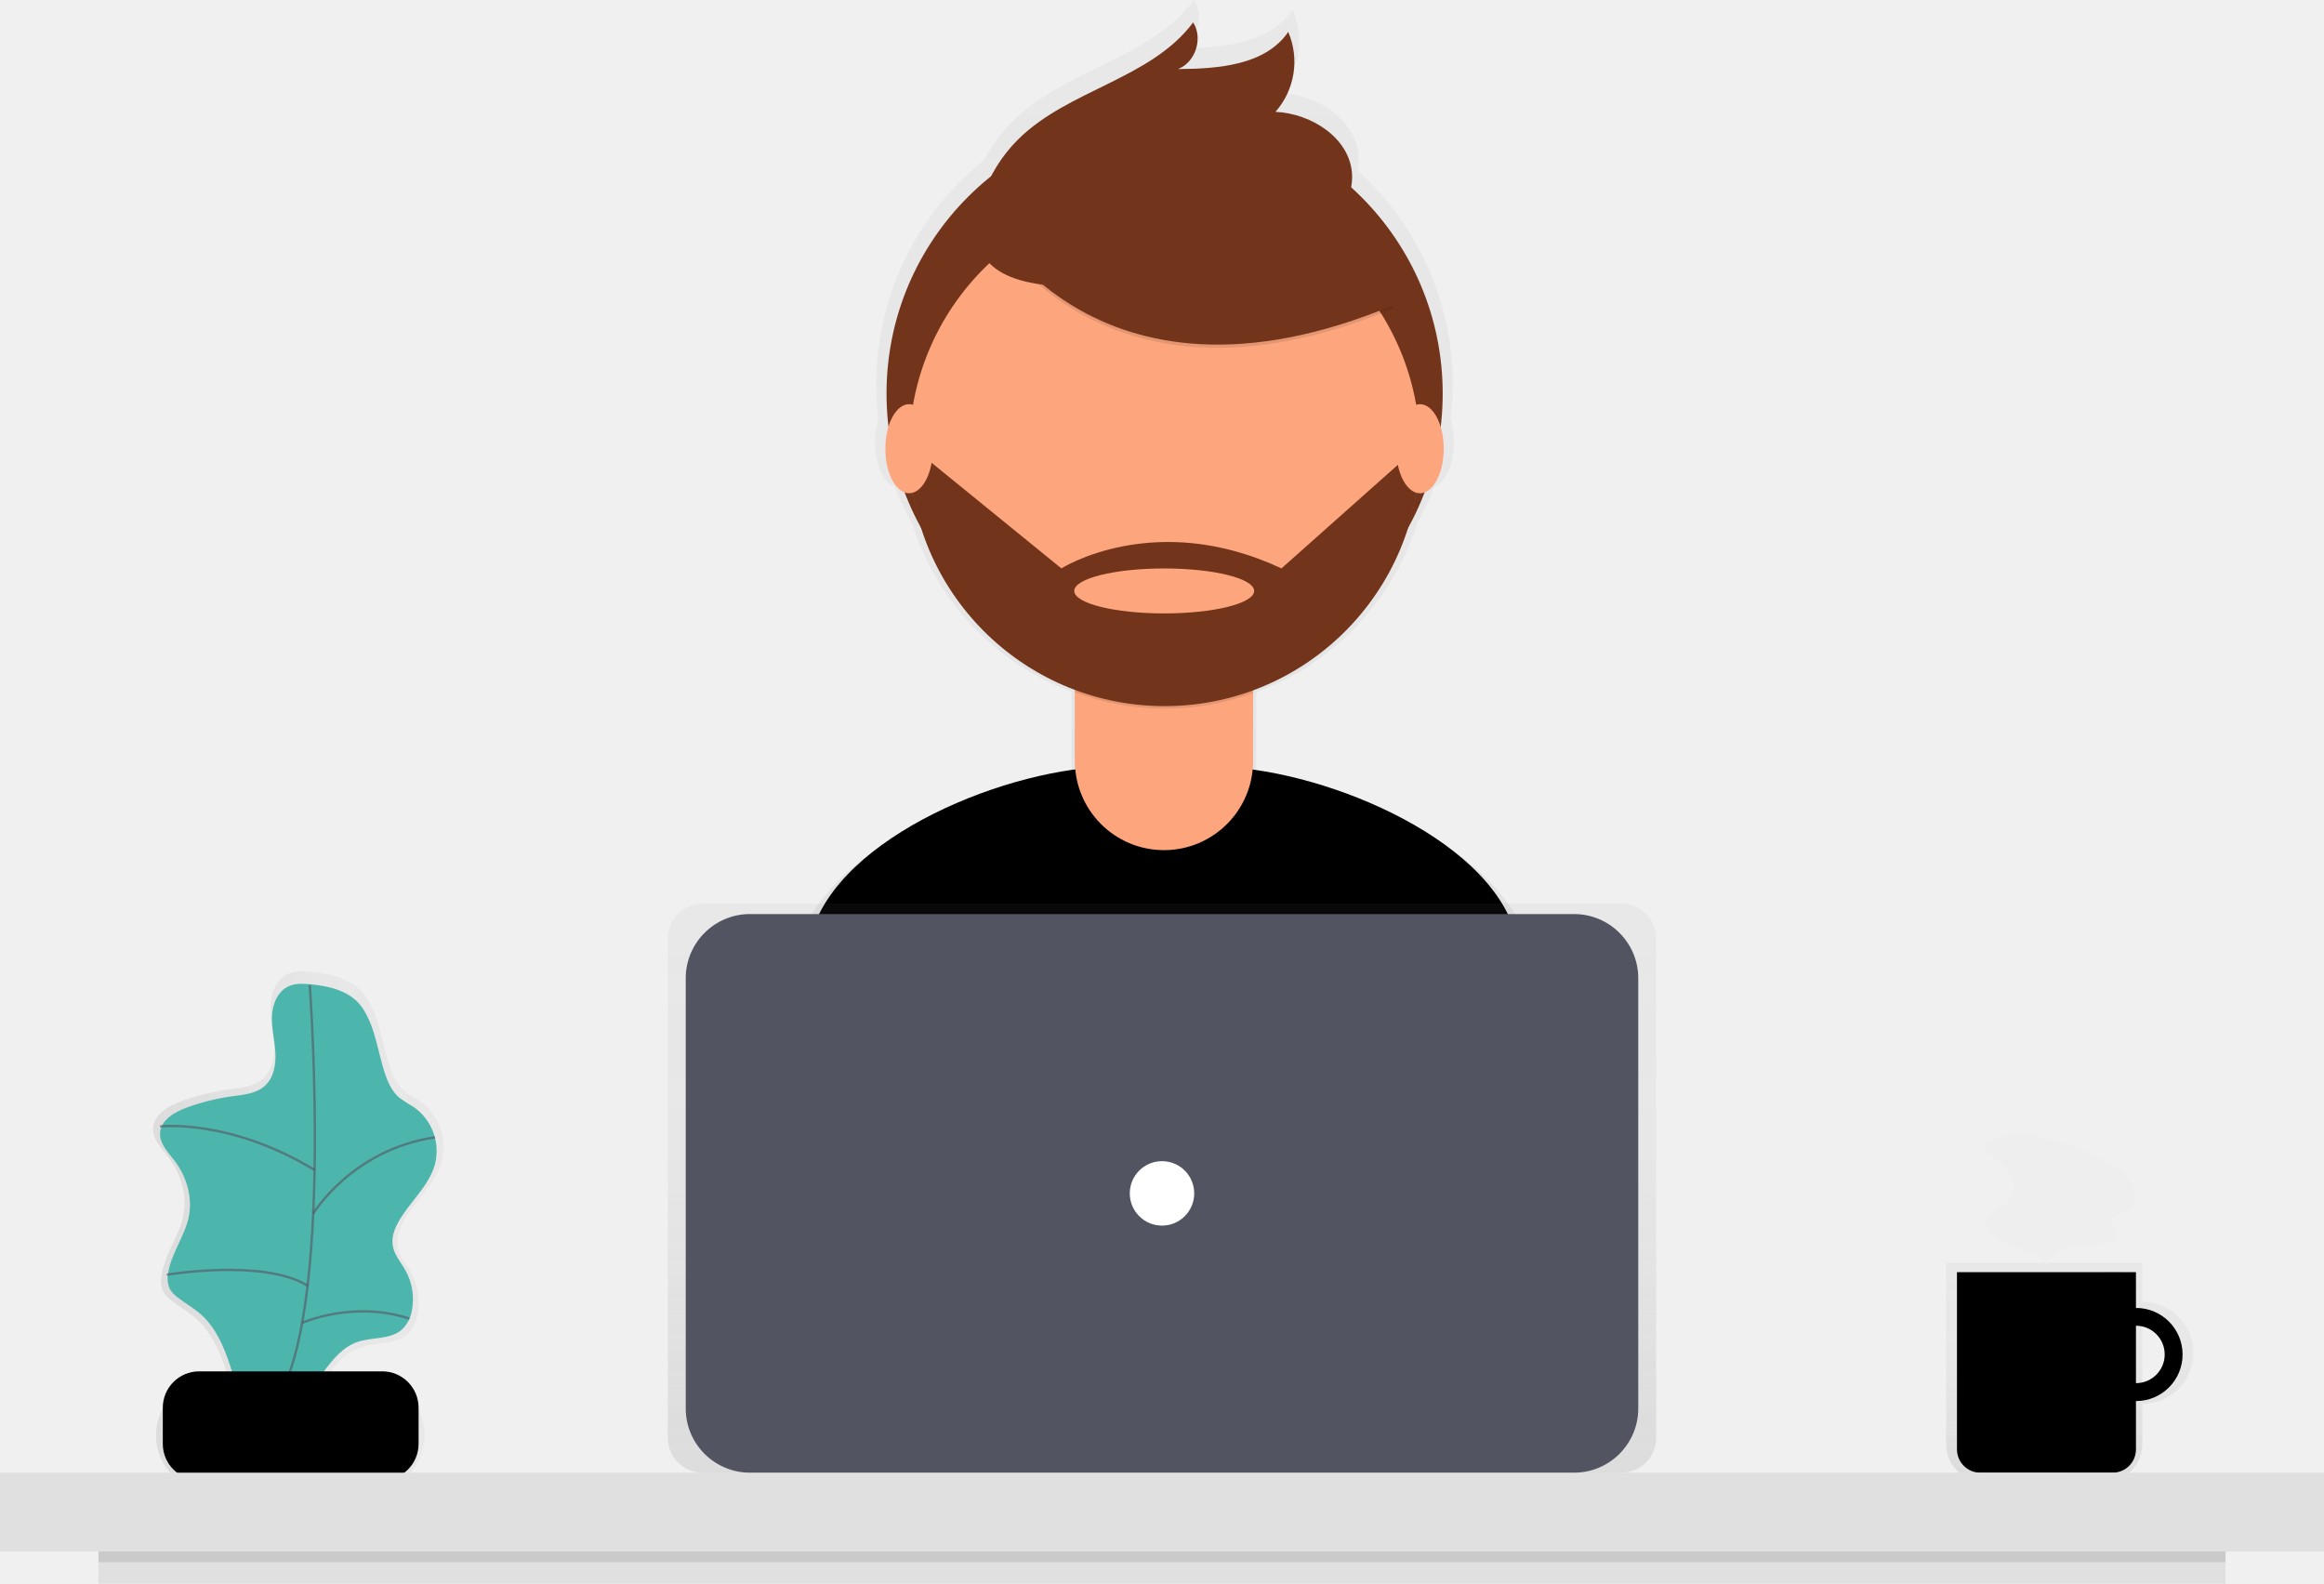
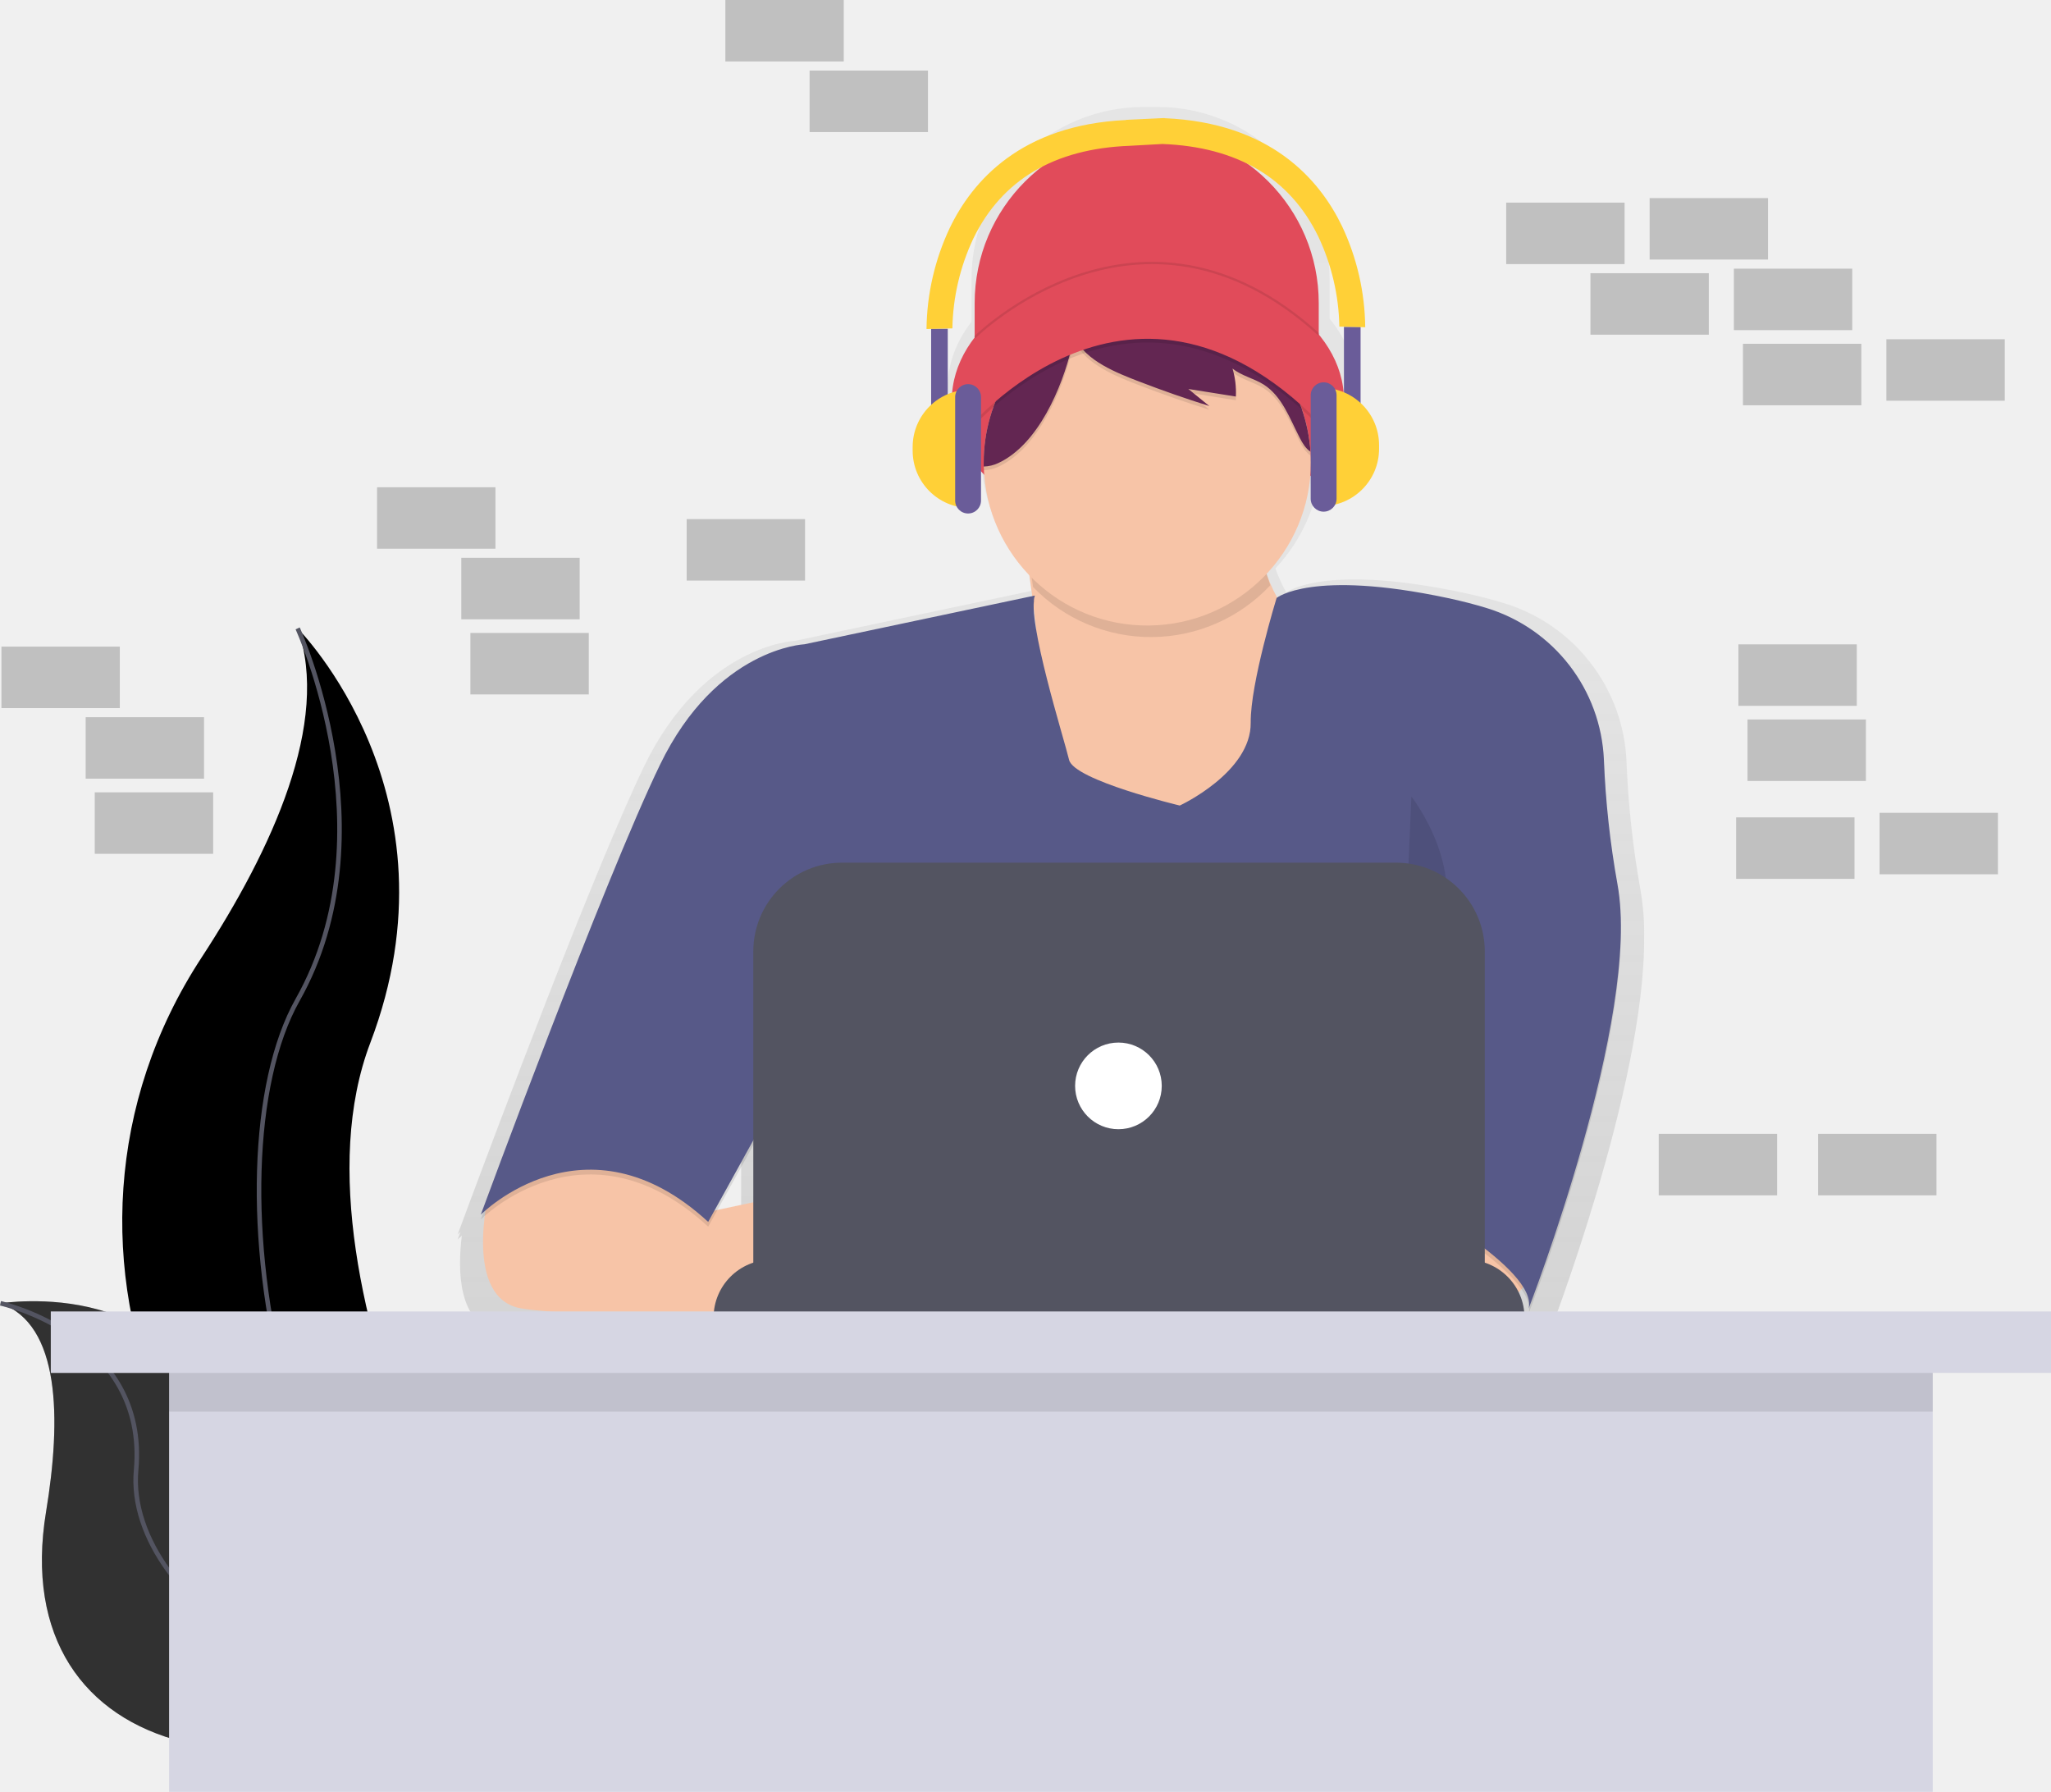
- <svg xmlns="http://www.w3.org/2000/svg" xmlns:xlink="http://www.w3.org/1999/xlink" id="780c6f38-12e9-4526-8343-95ef18389740" data-name="Layer 1" width="971.44" height="662" viewBox="0 0 971.44 662">
+ <svg xmlns="http://www.w3.org/2000/svg" id="6088ba52-b752-42bb-ac91-0a74df332082" data-name="Layer 1" width="900.94" height="787" viewBox="0 0 900.94 787">
  <defs>
-     <linearGradient id="e33f255a-5f0d-48f0-b4f6-4629f34a01b8" x1="178.28" y1="633.99" x2="299.74" y2="633.99" gradientUnits="userSpaceOnUse">
+     <linearGradient id="33dd52eb-d837-4874-aadb-63a17bd6edfc" x1="611.05" y1="646" x2="611.05" y2="103.5" gradientUnits="userSpaceOnUse">
      <stop offset="0" stop-color="gray" stop-opacity="0.25" />
      <stop offset="0.54" stop-color="gray" stop-opacity="0.12" />
      <stop offset="1" stop-color="gray" stop-opacity="0.1" />
    </linearGradient>
-     <linearGradient id="3dfe494e-3d34-4aa1-8861-9aac963443b7" x1="979.45" y1="738.59" x2="979.45" y2="646.78" xlink:href="#e33f255a-5f0d-48f0-b4f6-4629f34a01b8" />
-     <linearGradient id="47059453-8610-4293-a227-11546ac98e4d" x1="600.65" y1="650.11" x2="600.65" y2="119" xlink:href="#e33f255a-5f0d-48f0-b4f6-4629f34a01b8" />
-     <linearGradient id="c720a710-d9a1-4694-b415-864894a8ed00" x1="485.72" y1="615.6" x2="485.72" y2="377.7" xlink:href="#e33f255a-5f0d-48f0-b4f6-4629f34a01b8" />
  </defs>
-   <g opacity="0.7">
-     <path d="M299,604.11a23.58,23.58,0,0,0-9.35-25c-2.06-1.39-4.36-2.45-6.26-4.05-3.17-2.67-5-6.6-6.28-10.53-3.14-9.42-4.13-20-9.63-28.51-5-7.75-14.76-10-23.41-10.79-3.15-.28-6.46-.43-9.34.88-4.82,2.18-7.12,7.87-7.34,13.16s1.16,10.5,1.5,15.78-.6,11.09-4.49,14.67-9.47,4-14.64,4.72a96.94,96.94,0,0,0-19.84,4.93c-5.39,2-11.4,5.51-11.65,11.23-.21,4.68,3.57,8.42,6.41,12.15,5.31,7,8,16.16,6.16,24.73s-8,16.21-9.07,25.05a10.88,10.88,0,0,0,.89,6.62A12.11,12.11,0,0,0,186,662.7c3.33,2.57,7,4.64,10.2,7.43,6.57,5.82,10.13,14.27,12.87,22.61.26.8.5,1.62.75,2.42h-6.46A24,24,0,0,0,179.49,719h0a24,24,0,0,0,23.89,23.89h64.5A24,24,0,0,0,291.77,719h0a24,24,0,0,0-23.89-23.89H250.2c4.18-5.6,8.55-10.86,15-13s14.26-.89,19.32-5.39a15.15,15.15,0,0,0,4.39-8.69,25.87,25.87,0,0,0-2.83-17.18c-2-3.63-5-6.92-5.65-11-.55-3.51.72-7.07,2.44-10.19C287.75,620.79,296.38,613.9,299,604.11Z" transform="translate(-114.28 -119)" fill="url(#e33f255a-5f0d-48f0-b4f6-4629f34a01b8)" />
+   <rect x="763.63" y="283" width="52" height="27" fill="#000000" opacity="0.2" />
+   <rect x="767.63" y="316" width="52" height="27" fill="#000000" opacity="0.2" />
+   <rect x="724.63" y="87" width="52" height="27" fill="#000000" opacity="0.2" />
+   <rect x="761.63" y="118" width="52" height="27" fill="#000000" opacity="0.2" />
+   <rect x="661.63" y="89" width="52" height="27" fill="#000000" opacity="0.2" />
+   <rect x="828.63" y="149" width="52" height="27" fill="#000000" opacity="0.2" />
+   <rect x="765.63" y="151" width="52" height="27" fill="#000000" opacity="0.2" />
+   <rect x="698.63" y="120" width="52" height="27" fill="#000000" opacity="0.2" />
+   <rect x="825.63" y="357" width="52" height="27" fill="#000000" opacity="0.2" />
+   <rect x="762.63" y="359" width="52" height="27" fill="#000000" opacity="0.2" />
+   <path d="M280.17,332.5s73.29,73.29,31.92,182S383,804.14,383,804.14s-1.2-.18-3.43-.57C229.05,777,154.26,604.85,238,477,269.08,429.41,294.62,373.64,280.17,332.5Z" transform="translate(-149.42 -56.5)" fill="#000000" />
+   <path d="M280.17,332.5s41.37,89.84,0,163.12-7.09,279,102.84,308.52" transform="translate(-149.42 -56.5)" fill="none" stroke="#535461" stroke-miterlimit="10" stroke-width="2" />
+   <path d="M149.63,628.92s83.63-13.32,91.25,61.63S401.7,775.89,401.7,775.89s-1,.68-2.87,1.91c-126.49,83-247.4,52.89-229.17-57.36C176.43,679.45,175.87,638.28,149.63,628.92Z" transform="translate(-149.42 -56.5)" fill="#000000" />
+   <path d="M149.63,628.92s83.63-13.32,91.25,61.63S401.7,775.89,401.7,775.89s-1,.68-2.87,1.91c-126.49,83-247.4,52.89-229.17-57.36C176.43,679.45,175.87,638.28,149.63,628.92Z" transform="translate(-149.42 -56.5)" fill="#f5f5f5" opacity="0.2" />
+   <path d="M149.63,628.92s64.91,14.25,59.58,73.27S305.61,832,401.7,775.89" transform="translate(-149.42 -56.5)" fill="none" stroke="#535461" stroke-miterlimit="10" stroke-width="2" />
+   <rect x="0.63" y="284" width="52" height="27" fill="#000000" opacity="0.2" />
+   <rect x="37.63" y="315" width="52" height="27" fill="#000000" opacity="0.2" />
+   <rect x="318.63" width="52" height="27" fill="#000000" opacity="0.2" />
+   <rect x="728.63" y="498" width="52" height="27" fill="#000000" opacity="0.2" />
+   <rect x="41.63" y="348" width="52" height="27" fill="#000000" opacity="0.2" />
+   <rect x="355.63" y="31" width="52" height="27" fill="#000000" opacity="0.2" />
+   <rect x="165.63" y="214" width="52" height="27" fill="#000000" opacity="0.2" />
+   <rect x="202.63" y="245" width="52" height="27" fill="#000000" opacity="0.2" />
+   <rect x="301.63" y="228" width="52" height="27" fill="#000000" opacity="0.2" />
+   <rect x="206.63" y="278" width="52" height="27" fill="#000000" opacity="0.2" />
+   <rect x="798.63" y="498" width="52" height="27" fill="#000000" opacity="0.2" />
+   <path d="M870.07,447.61a412.25,412.25,0,0,1-6.18-56.71h0a76,76,0,0,0-53.46-69.38c-5.46-1.68-11.47-3.25-18.11-4.66-58.2-12.36-75.88-1.57-77.89-.15A74.63,74.63,0,0,1,710,307.1c-.1-.34-.19-.68-.29-1a74.51,74.51,0,0,0,19.91-44.89c9.71-9.84,15.38-21.72,15.38-34.51,0-11-4.2-21.32-11.55-30.25V179.07a75.57,75.57,0,0,0-75.57-75.57h-6.13a75.57,75.57,0,0,0-75.57,75.57v18.73c-6.67,8.61-10.45,18.44-10.45,28.88,0,12.52,5.44,24.16,14.78,33.88a74.52,74.52,0,0,0,20.74,46.34c.41,2.84.83,5.89,1.24,9.11L498.39,338s-40.14,1.65-66,55C410.52,438.19,367,554.29,354.11,588.85h0c-2.33,6.26-3.65,9.85-3.65,9.85s.43-.43,1.24-1.17l-1.24,3.37s.63-.64,1.83-1.69c-1.82,14.46-2.08,39.29,16.86,42.38,15.88,2.59,56.8,3.66,87.71,4.09v0H459c20.49.27,36.08.27,36.08.27v-.27H827.52v-3.41a22.91,22.91,0,0,0-1.83-9l.46-.56a18.25,18.25,0,0,1,3.45,8,8,8,0,0,1-.16.84l.2-.51a8.56,8.56,0,0,1-.2,2.71s42.65-109.89,42.19-175.51A111.17,111.17,0,0,0,870.07,447.61ZM604.22,330.86a76.25,76.25,0,0,1-1.06-9.48s0-.06,0-.09C603.53,324.38,603.89,327.58,604.22,330.86ZM475,566.9v26.19L458.6,596.6Z" transform="translate(-149.42 -56.5)" fill="url(#33dd52eb-d837-4874-aadb-63a17bd6edfc)" />
+   <path d="M503.71,57.57h0a75.57,75.57,0,0,1,75.57,75.57v32.24a0,0,0,0,1,0,0H428.14a0,0,0,0,1,0,0V133.14A75.57,75.57,0,0,1,503.71,57.57Z" fill="#e14b5a" />
+   <ellipse cx="504.24" cy="175.95" rx="86.14" ry="59.19" fill="#e14b5a" />
+   <path d="M598.44,289.79s18,94.07,0,119.44,55,35.41,55,35.41L729,417.16l10.57-67.65s-46-25.9-36.47-78.22Z" transform="translate(-149.42 -56.5)" fill="#f7c4a7" />
+   <path d="M821.46,606.89s4.76,20.61-21.14,24.31a146.45,146.45,0,0,1-46.08-.55l-5.71-51.77h60.25Z" transform="translate(-149.42 -56.5)" fill="#f7c4a7" />
+   <path d="M364.12,580.51S352.68,627,378.58,631.2s121,4.23,121,4.23v-55l-43.06,9.2L416.1,550.87Z" transform="translate(-149.42 -56.5)" fill="#f7c4a7" />
+   <path d="M604,320.18l-101.21,21.4s-38.58,1.59-63.42,52.85-78.75,197.66-78.75,197.66,46-46.51,99.89,3.17l35.94-65-7.93,103.06H767V584.69s58.13,31.18,53.91,48.62c0,0,49.75-128.18,39-186.43a396.18,396.18,0,0,1-5.94-54.5h0a73,73,0,0,0-51.38-66.67c-5.24-1.61-11-3.12-17.4-4.47-59.72-12.68-75,0-75,0s-11.57,37.64-11.36,54.7c.26,21.93-31.18,36.47-31.18,36.47s-46.51-11.1-48.62-20.08S600.28,330.75,604,320.18Z" transform="translate(-149.42 -56.5)" opacity="0.1" />
+   <path d="M604,318.07l-101.21,21.4s-38.58,1.59-63.42,52.85S360.61,590,360.61,590s46-46.51,99.89,3.17l35.94-65L488.51,631.2H767V582.58s58.13,31.18,53.91,48.62c0,0,49.75-128.18,39-186.43a396.18,396.18,0,0,1-5.94-54.5h0a73,73,0,0,0-51.38-66.67c-5.24-1.61-11-3.12-17.4-4.47-59.72-12.68-75,0-75,0s-11.57,37.64-11.36,54.7c.26,21.93-31.18,36.47-31.18,36.47s-46.51-11.1-48.62-20.08S600.28,328.64,604,318.07Z" transform="translate(-149.42 -56.5)" fill="#575988" />
+   <path d="M707.42,313.58a71.53,71.53,0,0,1-2.76-37.52L600,294.55s1.51,7.91,3.22,19.76a71.86,71.86,0,0,0,104.18-.73Z" transform="translate(-149.42 -56.5)" opacity="0.1" />
+   <path d="M725.27,259.67a71.88,71.88,0,0,1-143.73,1.74c0-.58,0-1.16,0-1.74a71.89,71.89,0,0,1,40.29-64.59q3.23-1.58,6.64-2.84a72.39,72.39,0,0,1,37-3.44h0a71.82,71.82,0,0,1,59.61,66.1Q725.27,257.27,725.27,259.67Z" transform="translate(-149.42 -56.5)" fill="#f7c4a7" />
+   <g opacity="0.1">
+     <path d="M628.36,193.93l.1-.06q-3.41,1.26-6.64,2.84a71.89,71.89,0,0,0-40.29,64.59c0,.58,0,1.16,0,1.74a16,16,0,0,0,6.45-1.55c17.52-8.18,28-33.2,32.16-50.65C621.64,204.59,623.05,197.55,628.36,193.93Z" transform="translate(-149.42 -56.5)" />
+     <path d="M683.37,195.94a71.28,71.28,0,0,0-17.87-5.51,23.06,23.06,0,0,1,12.83,8.06,32.86,32.86,0,0,1,3.93,7,72.07,72.07,0,0,0-60.45,1.25c4.51,9.89,18.5,15.28,27.84,18.89q15.34,5.92,31,10.83l-9.24-7.5,20.87,3.32a36.15,36.15,0,0,0-1.46-12.3c4,3.22,9.3,4.3,13.64,7,8.13,5.13,11.52,15,15.95,23.55,1.17,2.26,2.55,4.57,4.66,6A71.91,71.91,0,0,0,683.37,195.94Z" transform="translate(-149.42 -56.5)" />
  </g>
-   <path d="M243.84,530.42c-3-.27-6.15-.41-8.89.84-4.59,2.08-6.78,7.5-7,12.53s1.11,10,1.43,15-.57,10.56-4.28,14-9,3.81-13.94,4.49A92.32,92.32,0,0,0,192.27,582c-5.13,1.87-10.85,5.24-11.09,10.7-.2,4.46,3.4,8,6.11,11.57,5.06,6.64,7.58,15.39,5.86,23.55s-7.58,15.44-8.64,23.86a10.36,10.36,0,0,0,.85,6.3,11.53,11.53,0,0,0,3.19,3.38c3.17,2.45,6.71,4.42,9.71,7.08,6.26,5.54,9.64,13.59,12.26,21.53a174.35,174.35,0,0,1,6,23.87c5.39-3.47,12.36-3.42,18.11-6.24,12.25-6,16.37-23.4,29.3-27.73,6.12-2,13.58-.85,18.4-5.13a14.42,14.42,0,0,0,4.18-8.27,24.64,24.64,0,0,0-2.7-16.36c-1.93-3.46-4.77-6.59-5.38-10.51-.53-3.35.69-6.73,2.32-9.7,4.65-8.45,12.87-15,15.38-24.33a22.46,22.46,0,0,0-8.9-23.81,66.35,66.35,0,0,1-6-3.86c-3-2.54-4.73-6.29-6-10-3-9-3.93-19-9.17-27.15C261.36,533.31,252.08,531.16,243.84,530.42Z" transform="translate(-114.28 -119)" fill="#4db6ac" />
-   <path d="M243.75,530.73s11.37,152.41-18.2,178.57" transform="translate(-114.28 -119)" fill="none" stroke="#535461" stroke-miterlimit="10" opacity="0.6" />
-   <rect x="68.05" y="573.24" width="106.92" height="45.5" rx="15.2" ry="15.2" fill="#000000" />
-   <path d="M181.2,589.87s29.08-3.39,64.59,18.21" transform="translate(-114.28 -119)" fill="none" stroke="#535461" stroke-miterlimit="10" opacity="0.6" />
-   <path d="M245.22,626.27s16.16-26.73,50.86-31.84" transform="translate(-114.28 -119)" fill="none" stroke="#535461" stroke-miterlimit="10" opacity="0.6" />
-   <path d="M184,651.86s40.31-6.83,58.83,4.55" transform="translate(-114.28 -119)" fill="none" stroke="#535461" stroke-miterlimit="10" opacity="0.6" />
-   <path d="M240.57,672s21.1-9.57,44.84-1.8" transform="translate(-114.28 -119)" fill="none" stroke="#535461" stroke-miterlimit="10" opacity="0.6" />
-   <g opacity="0.7">
-     <path d="M1009.77,663.18V646.78h-82v75.82a16,16,0,0,0,16,16h50a16,16,0,0,0,16-16V705.8a21.31,21.31,0,1,0,0-42.62Zm0,34.43V671.38a13.12,13.12,0,1,1,0,26.23Z" transform="translate(-114.28 -119)" fill="url(#3dfe494e-3d34-4aa1-8861-9aac963443b7)" />
-   </g>
-   <path d="M1007.14,665.74a19.46,19.46,0,1,0,19.46,19.46A19.46,19.46,0,0,0,1007.14,665.74Zm0,31.43a12,12,0,1,1,12-12A12,12,0,0,1,1007.14,697.18Z" transform="translate(-114.28 -119)" fill="#000000" />
-   <path d="M1007.14,665.74a19.46,19.46,0,1,0,19.46,19.46A19.46,19.46,0,0,0,1007.14,665.74Zm0,31.43a12,12,0,1,1,12-12A12,12,0,0,1,1007.14,697.18Z" transform="translate(-114.28 -119)" opacity="0.1" />
-   <path d="M818,531.78h74.84a0,0,0,0,1,0,0v74.07a9.75,9.75,0,0,1-9.75,9.75H827.77a9.75,9.75,0,0,1-9.75-9.75V531.78A0,0,0,0,1,818,531.78Z" fill="#000000" />
-   <rect y="615.6" width="971.44" height="32.93" fill="#e0e0e0" />
-   <g opacity="0.7">
-     <path d="M753.25,514.26c-10.41-37.79-69.44-65.39-113.85-71.51,0-.28,0-.56,0-.84V409.57l.14,0V408.3a110.94,110.94,0,0,0,67-70.23,119.88,119.88,0,0,0,7.15-15.42c4.74-1.73,8.32-9.54,8.32-18.94a33.07,33.07,0,0,0-1.34-9.5,121.53,121.53,0,0,0,.89-14.42,120.18,120.18,0,0,0-39.7-89.38,23.45,23.45,0,0,0,.38-5.88c-1-15.53-17.59-26.08-33.13-26.78a32.8,32.8,0,0,0,5.53-34.64c-9.91,14.44-30.26,16-47.77,16.09,7.56-2.93,11-13.4,6.56-20.21-18.3,24.53-54,29.08-75.76,50.59a63.86,63.86,0,0,0-11.78,16.07,120.24,120.24,0,0,0-45.32,94.13,121.56,121.56,0,0,0,.87,14.29,33,33,0,0,0-1.38,9.63c0,9.44,3.61,17.28,8.39,19a119.88,119.88,0,0,0,7.18,15.47,110.92,110.92,0,0,0,66.54,70v33.8c0,.26,0,.52,0,.78-44.58,6-104.08,33.83-114.4,71.92-8.91,32.9-18.42,69-23.16,90.24,40.57,28.51,125.69,45.24,179,45.24,50.69,0,133.53-15.11,172.91-41.06C772.36,585.73,762.55,548,753.25,514.26Z" transform="translate(-114.28 -119)" fill="url(#47059453-8610-4293-a227-11546ac98e4d)" />
-   </g>
-   <path d="M603.61,640.72c48.9,0,128.81-14.57,166.8-39.61-4.11-22.48-13.58-58.87-22.55-91.43-11.42-41.47-83.53-70.22-126.54-70.22H579.87c-43.15,0-115.35,28.91-126.63,70.56-8.6,31.74-17.77,66.59-22.34,87.05C470,624.58,552.15,640.72,603.61,640.72Z" transform="translate(-114.28 -119)" fill="#000000" />
-   <circle cx="486.81" cy="164.5" r="116.24" fill="#72351c" />
-   <path d="M449.29,261.31h74.48a0,0,0,0,1,0,0v59.58a37.24,37.24,0,0,1-37.24,37.24h0a37.24,37.24,0,0,1-37.24-37.24V261.31A0,0,0,0,1,449.29,261.31Z" opacity="0.1" />
-   <path d="M460,258.55h53.11a10.68,10.68,0,0,1,10.68,10.68v48.9a37.24,37.24,0,0,1-37.24,37.24h0a37.24,37.24,0,0,1-37.24-37.24v-48.9A10.68,10.68,0,0,1,460,258.55Z" fill="#fda57d" />
-   <path d="M563.71,408.43a107.19,107.19,0,0,0,74.48.21v-9.15H563.71Z" transform="translate(-114.28 -119)" opacity="0.1" />
-   <circle cx="486.81" cy="187.67" r="106.75" fill="#fda57d" />
-   <path d="M525,209.56s45,91.32,171.9,38.27L667.4,201.51,615,182.71Z" transform="translate(-114.28 -119)" opacity="0.1" />
-   <path d="M525,208.22s45,91.32,171.9,38.27L667.4,200.16,615,181.36Z" transform="translate(-114.28 -119)" fill="#72351c" />
-   <path d="M524.65,202.05a61.67,61.67,0,0,1,15.29-24.86c21-20.76,55.42-25.14,73.08-48.81,4.24,6.57,1,16.67-6.33,19.49,16.89-.11,36.52-1.59,46.08-15.52a31.64,31.64,0,0,1-5.34,33.41c15,.68,31,10.86,32,25.83.65,10-5.61,19.43-13.81,25.15s-18.12,8.35-27.89,10.5C609.19,233.54,506,259.88,524.65,202.05Z" transform="translate(-114.28 -119)" fill="#72351c" />
-   <path d="M707.84,307.6H705l-55.06,49c-53-24.85-92,0-92,0l-57.75-47-5.82.73a106.75,106.75,0,0,0,213.46-2.75ZM600.92,375.42c-20.77,0-37.6-4.21-37.6-9.4s16.84-9.4,37.6-9.4,37.6,4.21,37.6,9.4S621.69,375.42,600.92,375.42Z" transform="translate(-114.28 -119)" fill="#72351c" />
-   <ellipse cx="380.01" cy="187.57" rx="9.93" ry="18.62" fill="#fda57d" />
-   <ellipse cx="593.55" cy="187.57" rx="9.93" ry="18.62" fill="#fda57d" />
-   <g opacity="0.7">
-     <rect x="279.16" y="377.7" width="413.12" height="237.89" rx="14.5" ry="14.5" fill="url(#c720a710-d9a1-4694-b415-864894a8ed00)" />
-   </g>
-   <rect x="286.64" y="382.09" width="398.16" height="233.5" rx="26.84" ry="26.84" fill="#535461" />
-   <circle cx="485.72" cy="498.85" r="13.47" fill="#fff" />
-   <rect x="41.16" y="648.53" width="889.11" height="13.47" fill="#e0e0e0" />
-   <rect x="41.16" y="648.53" width="889.11" height="4.49" opacity="0.1" />
-   <path d="M993.67,650.78V720a14.59,14.59,0,0,1-14.59,14.59h7.48A14.59,14.59,0,0,0,1001.15,720V650.78Z" transform="translate(-114.28 -119)" opacity="0.1" />
-   <path d="M947.06,595c-1.26.22-2.69.56-3.31,1.68-1,1.78.8,3.79,2.42,5,3,2.26,6.16,4.48,8.2,7.63s2.68,7.55.45,10.58c-2.91,3.95-9.85,4.79-10.52,9.65-.43,3.12,2.26,5.78,5,7.34,6.74,3.86,15.43,4.89,20.32,10.93,2-4.15,6.54-6.55,11-7.58s9.18-.95,13.75-1.64c1.47-.22,3.13-.67,3.79-2,1.28-2.59-2.36-5.7-1.11-8.3,1-2,3.76-1.83,5.81-2.62,3.34-1.29,4.71-5.59,3.77-9s-3.62-6.15-6.44-8.36c-7.58-6-16.7-9.46-25.93-12-4.29-1.17-9.33-3-13.78-3.19C956.23,592.91,951.32,594.25,947.06,595Z" transform="translate(-114.28 -119)" fill="#eee" />
+   <path d="M628.36,192.3l.1-.06q-3.41,1.26-6.64,2.84a71.89,71.89,0,0,0-40.29,64.59c0,.58,0,1.16,0,1.74a16,16,0,0,0,6.45-1.55c17.52-8.18,28-33.2,32.16-50.65C621.64,203,623.05,195.93,628.36,192.3Z" transform="translate(-149.42 -56.5)" fill="#632652" />
+   <path d="M683.37,194.32a71.28,71.28,0,0,0-17.87-5.51,23.06,23.06,0,0,1,12.83,8.06,32.86,32.86,0,0,1,3.93,7,72.07,72.07,0,0,0-60.45,1.25c4.51,9.89,18.5,15.28,27.84,18.89q15.34,5.92,31,10.83l-9.24-7.5,20.87,3.32a36.15,36.15,0,0,0-1.46-12.3c4,3.22,9.3,4.3,13.64,7,8.13,5.13,11.52,15,15.95,23.55,1.17,2.26,2.55,4.57,4.66,6A71.91,71.91,0,0,0,683.37,194.32Z" transform="translate(-149.42 -56.5)" fill="#632652" />
+   <path d="M573.33,247.82s74-92,159.61,0l-7.4-20.61s-40.17-58.66-68.7-46-56.55,21.67-56.55,21.67Z" transform="translate(-149.42 -56.5)" opacity="0.1" />
+   <path d="M573.33,246.19s74-92,159.61,0l-7.4-20.61s-40.17-58.66-68.7-46-56.55,21.67-56.55,21.67Z" transform="translate(-149.42 -56.5)" fill="#e14b5a" />
+   <path d="M512.55,444.38s-15.85,42.28,6.34,80.33-19.55,53.91-19.55,53.91" transform="translate(-149.42 -56.5)" opacity="0.1" />
+   <path d="M769.4,406.33s27.48,34.88,9.51,66.06S762,578.62,762,578.62" transform="translate(-149.42 -56.5)" opacity="0.1" />
+   <path d="M338.82,553.3H644.29a25.37,25.37,0,0,1,25.37,25.37v0a0,0,0,0,1,0,0H313.46a0,0,0,0,1,0,0v0A25.37,25.37,0,0,1,338.82,553.3Z" fill="#535461" />
+   <path d="M369.9,378.89H613.22a39,39,0,0,1,39,39V559.11a0,0,0,0,1,0,0H330.9a0,0,0,0,1,0,0V417.89A39,39,0,0,1,369.9,378.89Z" fill="#535461" />
+   <circle cx="491.29" cy="476.93" r="19.03" fill="#fff" />
+   <path d="M577.56,204.7s72.72-72.68,151.15-1.33" transform="translate(-149.42 -56.5)" fill="none" stroke="#000" stroke-miterlimit="10" opacity="0.1" />
+   <rect x="590.36" y="143.57" width="7.3" height="41.39" fill="#6a5c99" />
+   <path d="M580.62,170.35h0a25.16,25.16,0,0,1,25.16,25.16v1.62a25.16,25.16,0,0,1-25.16,25.16h0a0,0,0,0,1,0,0V170.35a0,0,0,0,1,0,0Z" fill="#ffd037" />
+   <rect x="575.75" y="167.92" width="11.36" height="56.81" rx="5.68" ry="5.68" fill="#6a5c99" />
+   <rect x="558.44" y="200.88" width="7.3" height="41.39" transform="translate(974.76 386.65) rotate(-180)" fill="#6a5c99" />
+   <path d="M550.32,227.66h0a25.16,25.16,0,0,1,25.16,25.16v1.62a25.16,25.16,0,0,1-25.16,25.16h0a0,0,0,0,1,0,0V227.66A0,0,0,0,1,550.32,227.66Z" transform="translate(976.38 450.76) rotate(180)" fill="#ffd037" />
+   <rect x="568.99" y="225.23" width="11.36" height="56.81" rx="5.68" ry="5.68" transform="translate(999.92 450.76) rotate(-180)" fill="#6a5c99" />
+   <path d="M738.92,155.83c-9.89-20.56-31.43-45.42-77.86-47.41v-.06l-.56,0h0l-16.45.78v.08c-46.12,2.12-67.56,26.89-77.42,47.38A106.59,106.59,0,0,0,556.41,201l5.68-.14,5.68-.13A96.65,96.65,0,0,1,577,161.21c12.52-25.72,35.56-39.39,68.47-40.66h0l14.55-.81h0C692.95,121,716,134.69,728.51,160.4a96.65,96.65,0,0,1,9.25,39.54l5.68.13,5.68.14A106.59,106.59,0,0,0,738.92,155.83Z" transform="translate(-149.42 -56.5)" fill="#ffd037" />
+   <rect x="74.28" y="579" width="774.71" height="208" fill="#d6d6e3" />
+   <rect x="74.28" y="593" width="774.71" height="27" opacity="0.1" />
+   <rect x="22.31" y="576" width="878.63" height="27" fill="#d6d6e3" />
</svg>
